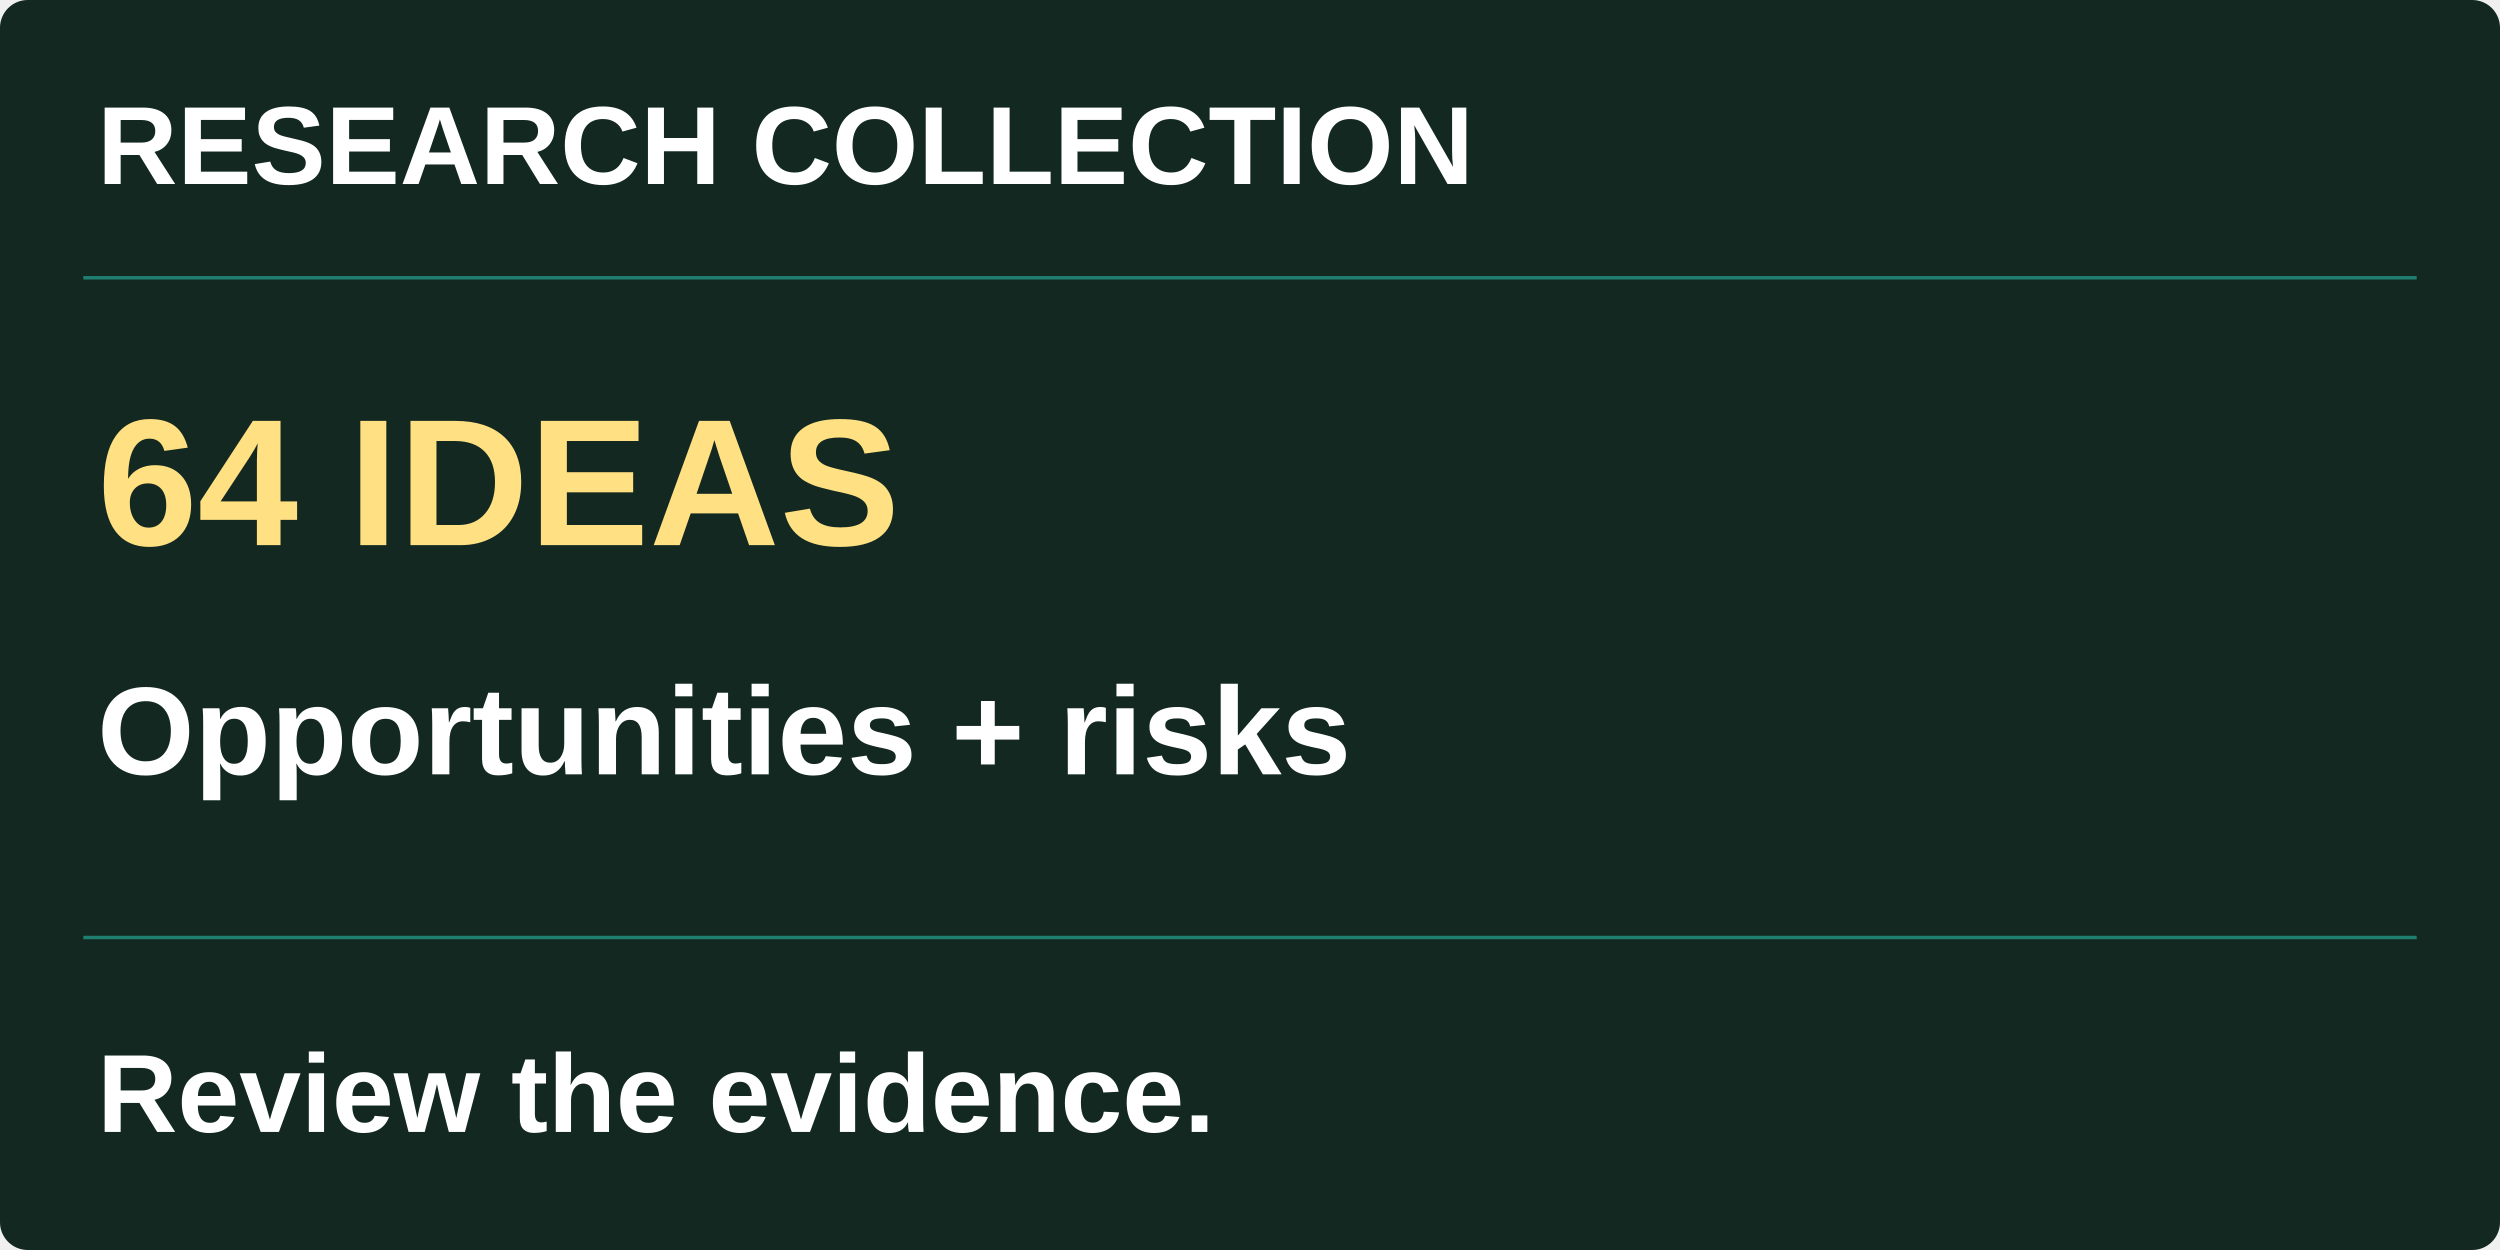
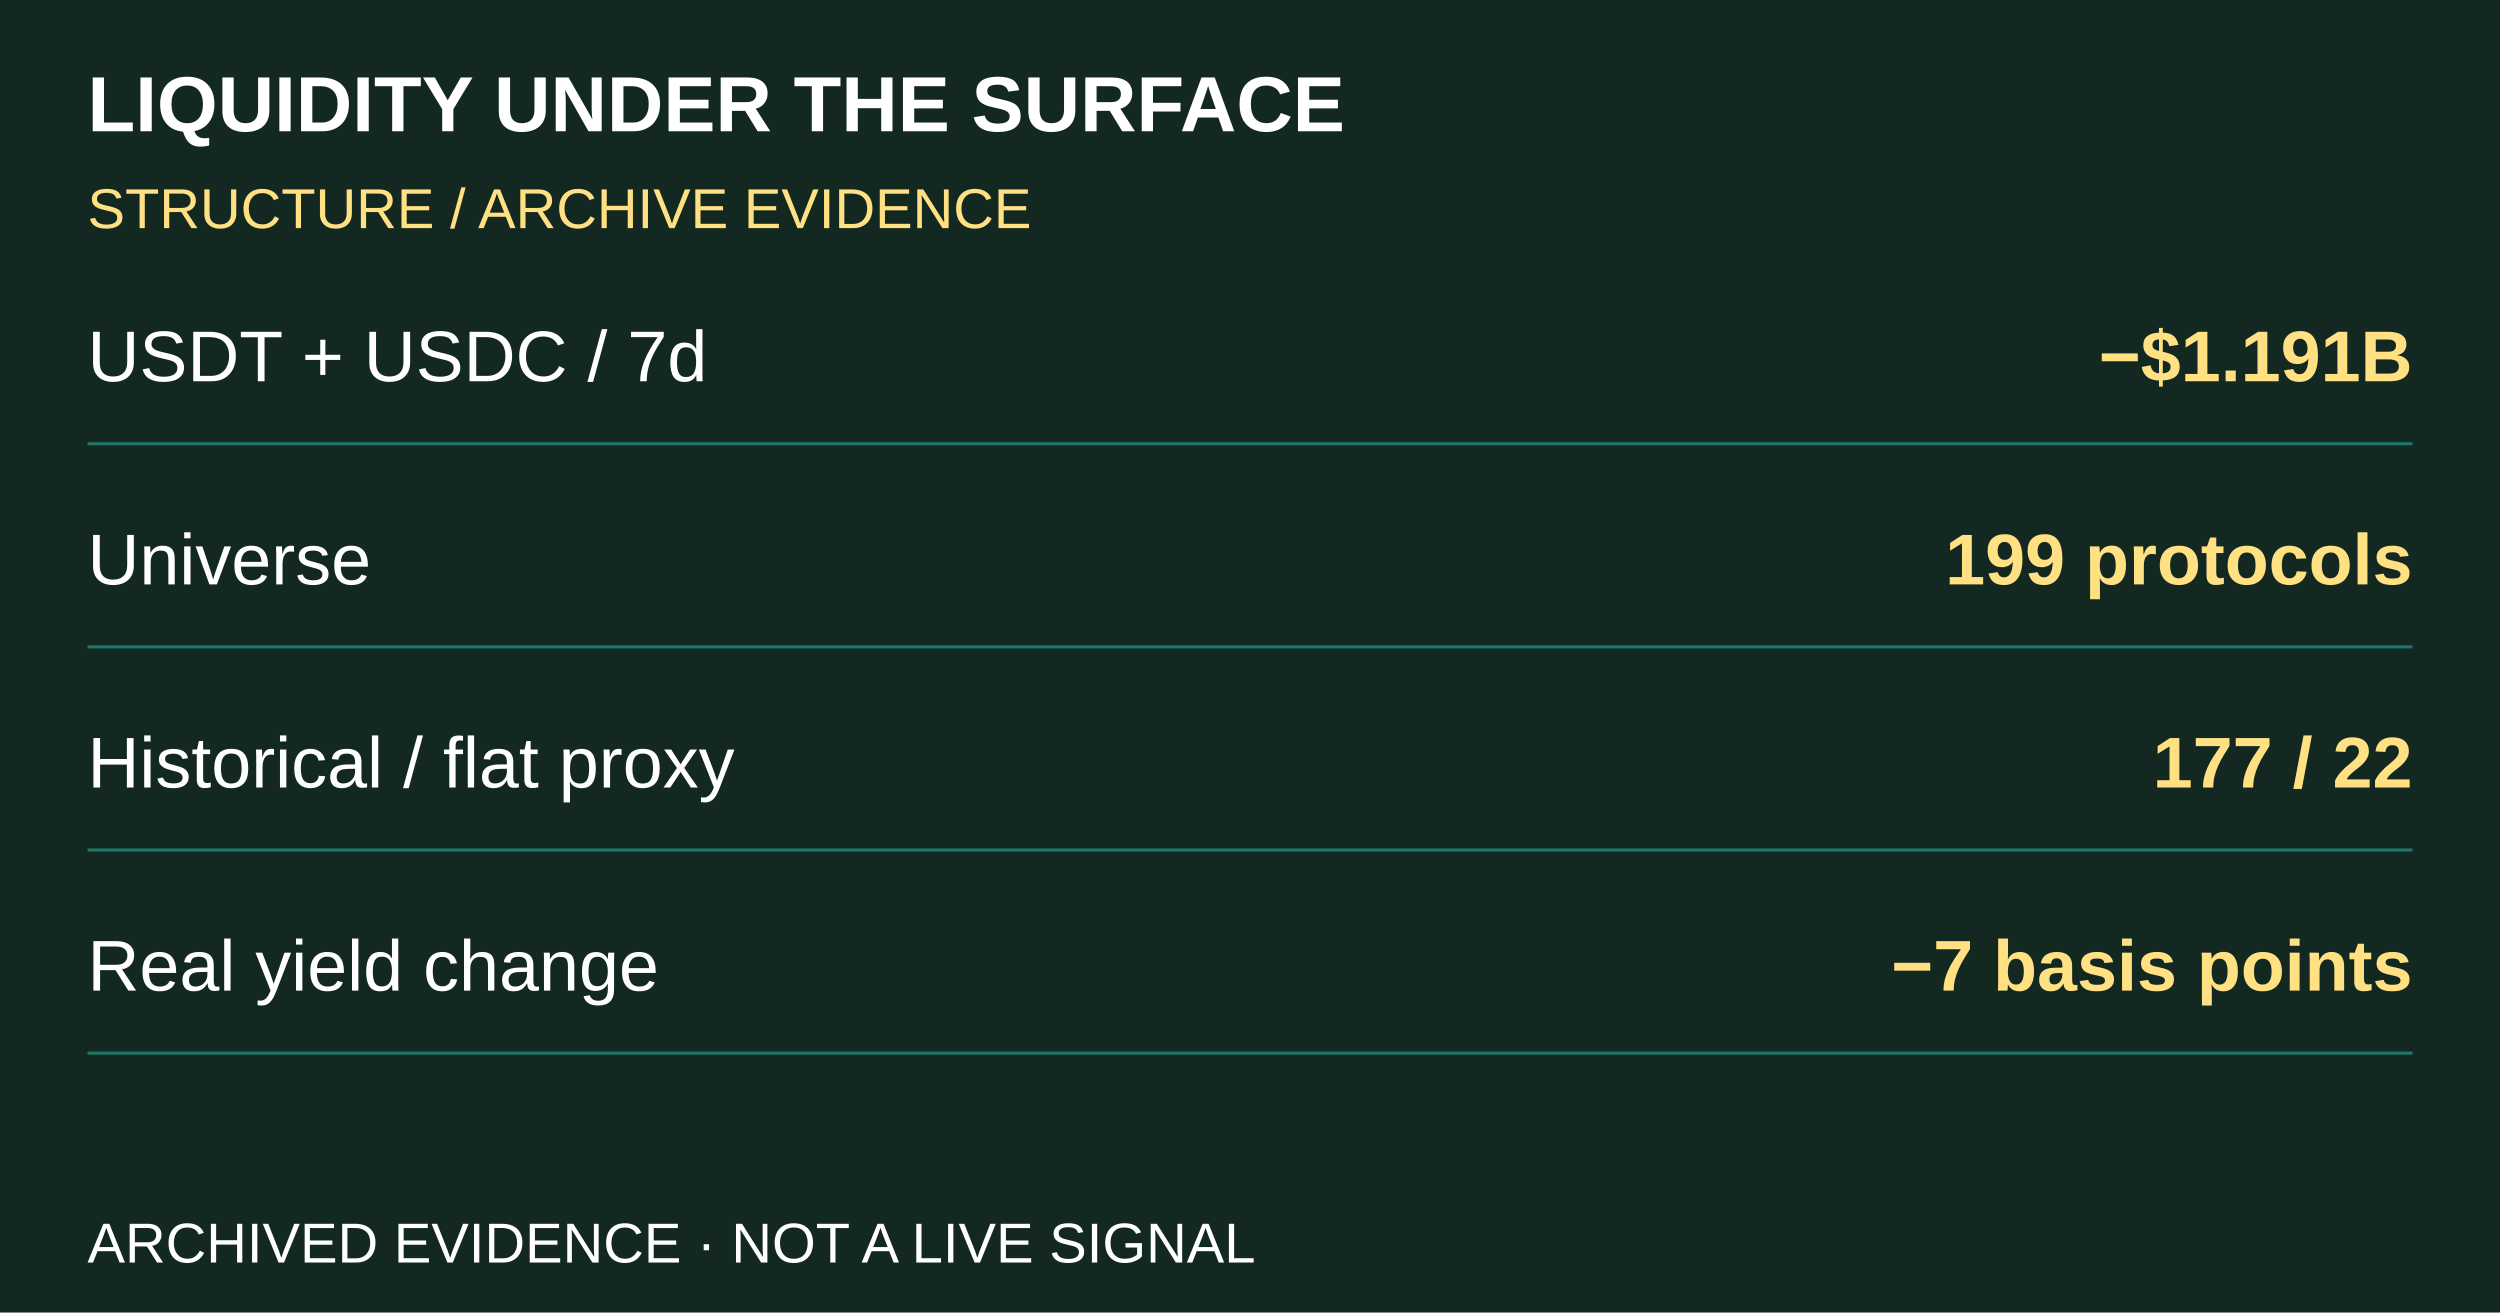
- <svg xmlns="http://www.w3.org/2000/svg" viewBox="0 0 720 360" role="img" aria-label="64 IDEAS">
-   <rect width="720" height="360" rx="8" fill="#122820" />
-   <path d="M24 80H696M24 270H696" stroke="#2DD4BF" opacity=".5" />
-   <g font-family="Arial,sans-serif" font-weight="bold" fill="#FFFFFF">
-     <text x="28" y="53" font-size="32">RESEARCH COLLECTION</text>
-     <text x="28" y="157" font-size="52" fill="#FFE082">64 IDEAS</text>
-     <text x="28" y="223" font-size="36">Opportunities + risks</text>
-     <text x="28" y="326" font-size="32">Review the evidence.</text>
+ <svg xmlns="http://www.w3.org/2000/svg" viewBox="0 0 800 420">
+   <rect width="800" height="420" fill="#122820" />
+   <g fill="#FFFFFF" font-family="Arial,sans-serif">
+     <text x="28" y="42" font-size="25" font-weight="bold">LIQUIDITY UNDER THE SURFACE</text>
+     <text x="28" y="73" font-size="18" fill="#FFE082">STRUCTURE / ARCHIVE EVIDENCE</text>
+     <path d="M28 142H772" stroke="#2DD4BF" opacity=".45" />
+     <text x="28" y="122" font-size="23">USDT + USDC / 7d</text>
+     <text x="772" y="122" text-anchor="end" font-size="23" font-weight="bold" fill="#FFE082">−$1.191B</text>
+     <path d="M28 207H772" stroke="#2DD4BF" opacity=".45" />
+     <text x="28" y="187" font-size="23">Universe</text>
+     <text x="772" y="187" text-anchor="end" font-size="23" font-weight="bold" fill="#FFE082">199 protocols</text>
+     <path d="M28 272H772" stroke="#2DD4BF" opacity=".45" />
+     <text x="28" y="252" font-size="23">Historical / flat proxy</text>
+     <text x="772" y="252" text-anchor="end" font-size="23" font-weight="bold" fill="#FFE082">177 / 22</text>
+     <path d="M28 337H772" stroke="#2DD4BF" opacity=".45" />
+     <text x="28" y="317" font-size="23">Real yield change</text>
+     <text x="772" y="317" text-anchor="end" font-size="23" font-weight="bold" fill="#FFE082">−7 basis points</text>
  </g>
+   <text x="28" y="404" font-size="18" fill="#FFFFFF" font-family="Arial">ARCHIVED EVIDENCE · NOT A LIVE SIGNAL</text>
</svg>
